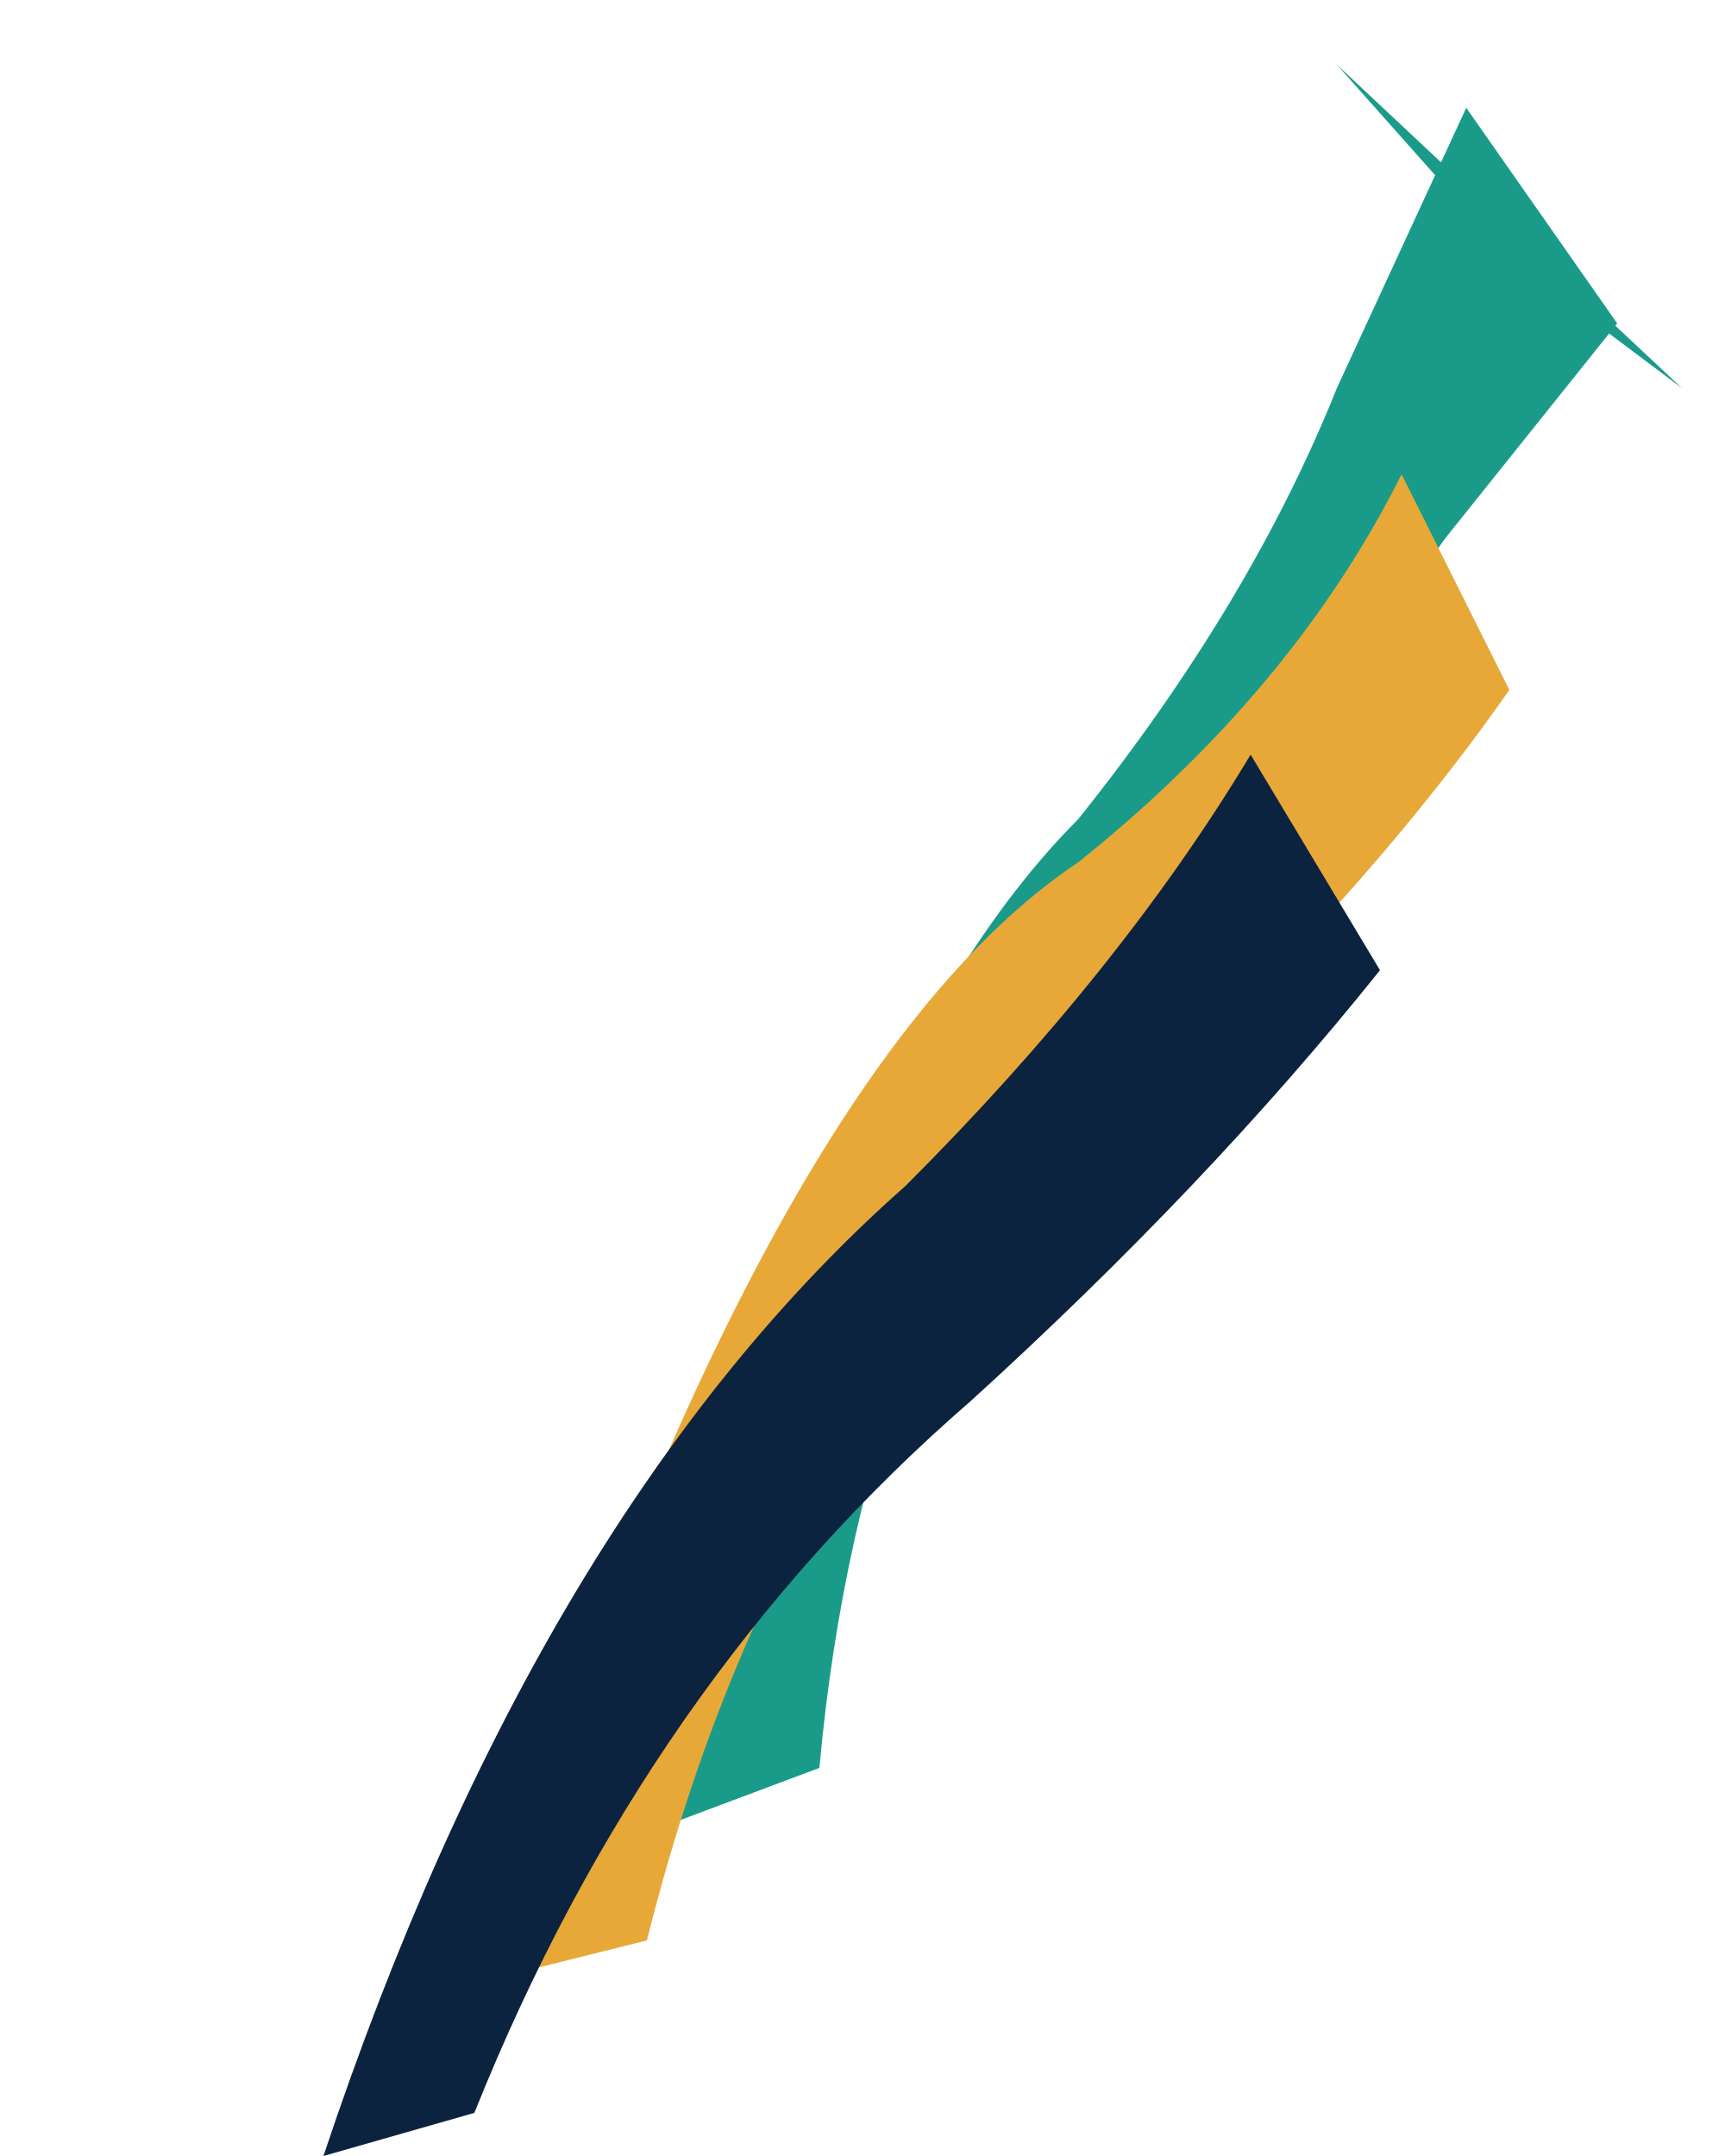
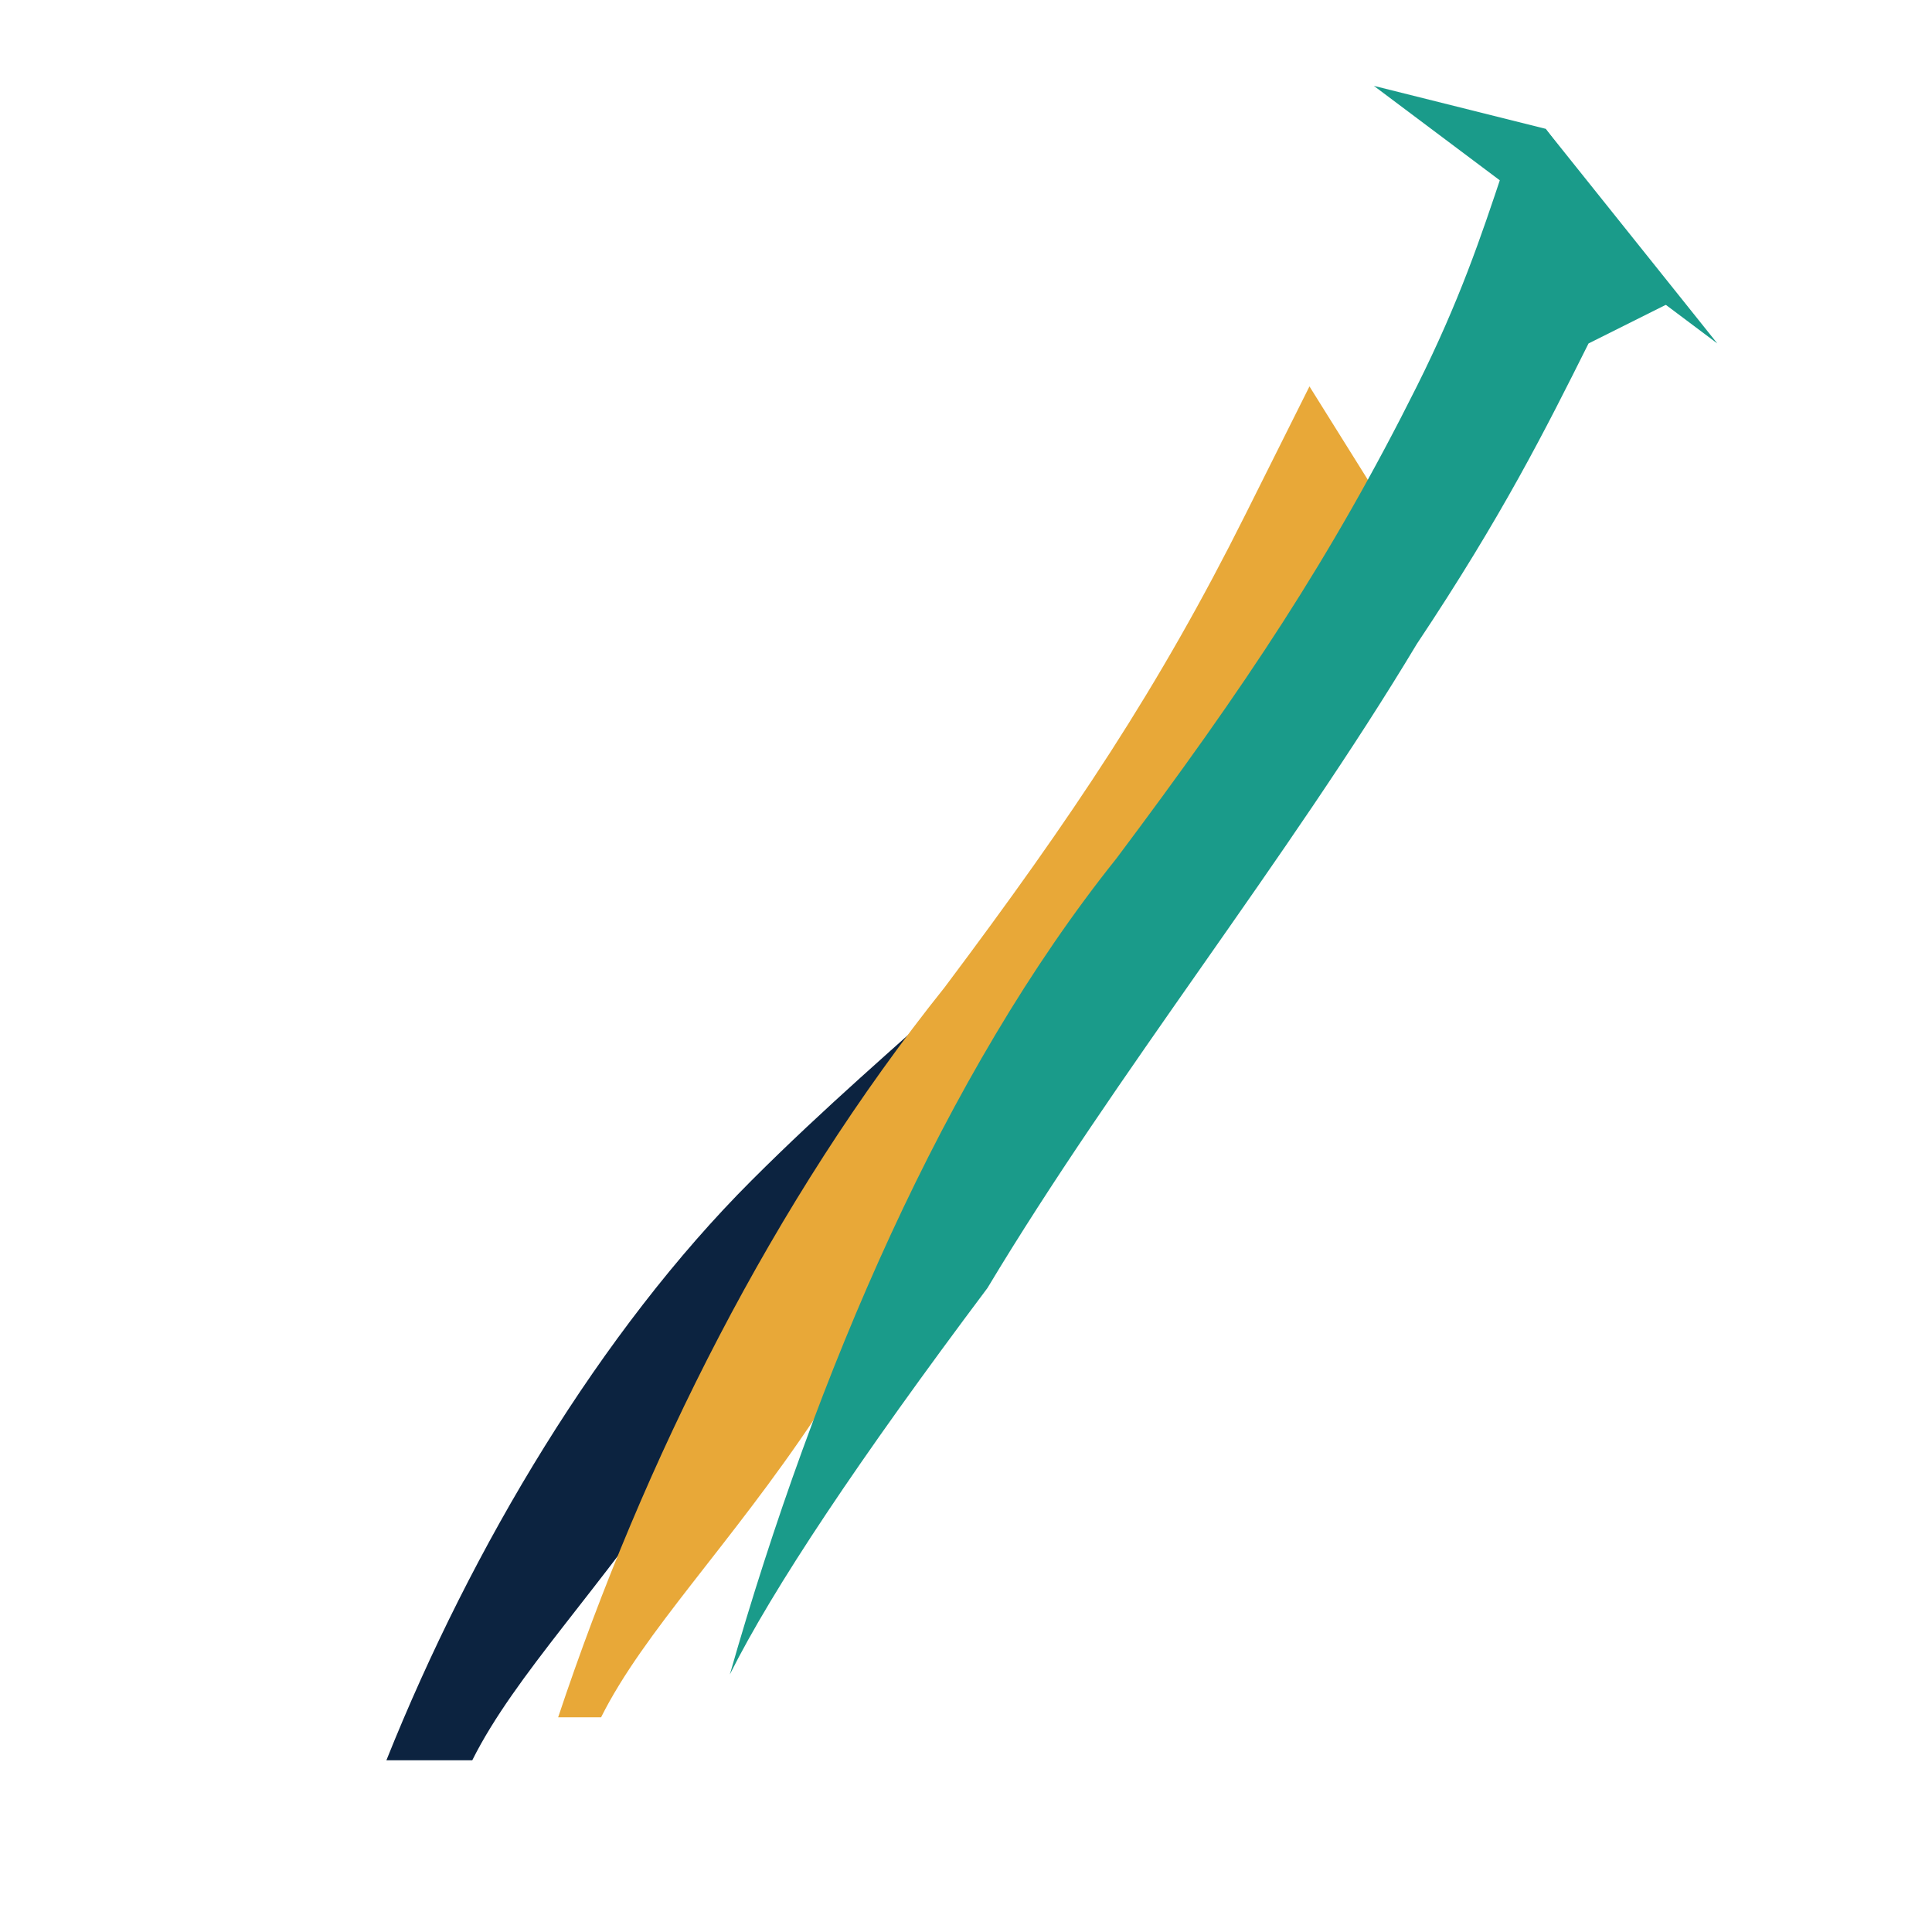
- <svg xmlns="http://www.w3.org/2000/svg" viewBox="0 0 80 100" fill="none">
-   <path d="M30 85 Q38 50 50 38 Q58 28 62 18 L68 5 L75 15 L67 25 Q60 35 52 45 Q40 60 38 82 Z" fill="#1a9b8a" />
-   <polygon points="62,3 78,18 70,12" fill="#1a9b8a" />
-   <path d="M22 92 Q35 50 50 40 Q60 32 65 22 L70 32 Q63 42 52 52 Q36 66 30 90 Z" fill="#e8a838" />
-   <path d="M15 100 Q25 70 42 55 Q52 45 58 35 L64 45 Q56 55 45 65 Q30 78 22 98 Z" fill="#0c2340" />
+ <svg xmlns="http://www.w3.org/2000/svg" viewBox="0 0 90 90" fill="none">
+   <path d="M18 82 C22 72, 28 62, 35 55 C42 48, 48 44, 52 38 C54 34, 55 31, 56 28 L60 34 C58 38, 56 42, 52 47 C46 54, 38 60, 32 68 C28 74, 24 78, 22 82 Z" fill="#0c2340" />
+   <path d="M26 80 C30 68, 36 56, 44 46 C50 38, 54 32, 58 24 C59 22, 60 20, 61 18 L66 26 C64 30, 62 34, 58 40 C52 48, 44 56, 38 66 C34 72, 30 76, 28 80 Z" fill="#e8a838" />
+   <path d="M34 78 C38 64, 44 50, 52 40 C58 32, 62 26, 66 18 C68 14, 69 11, 70 8 L72 6 L78 14 L74 16 C72 20, 70 24, 66 30 C60 40, 52 50, 46 60 C40 68, 36 74, 34 78 Z" fill="#1a9b8a" />
+   <polygon points="64,4 80,16 72,6" fill="#1a9b8a" />
</svg>
